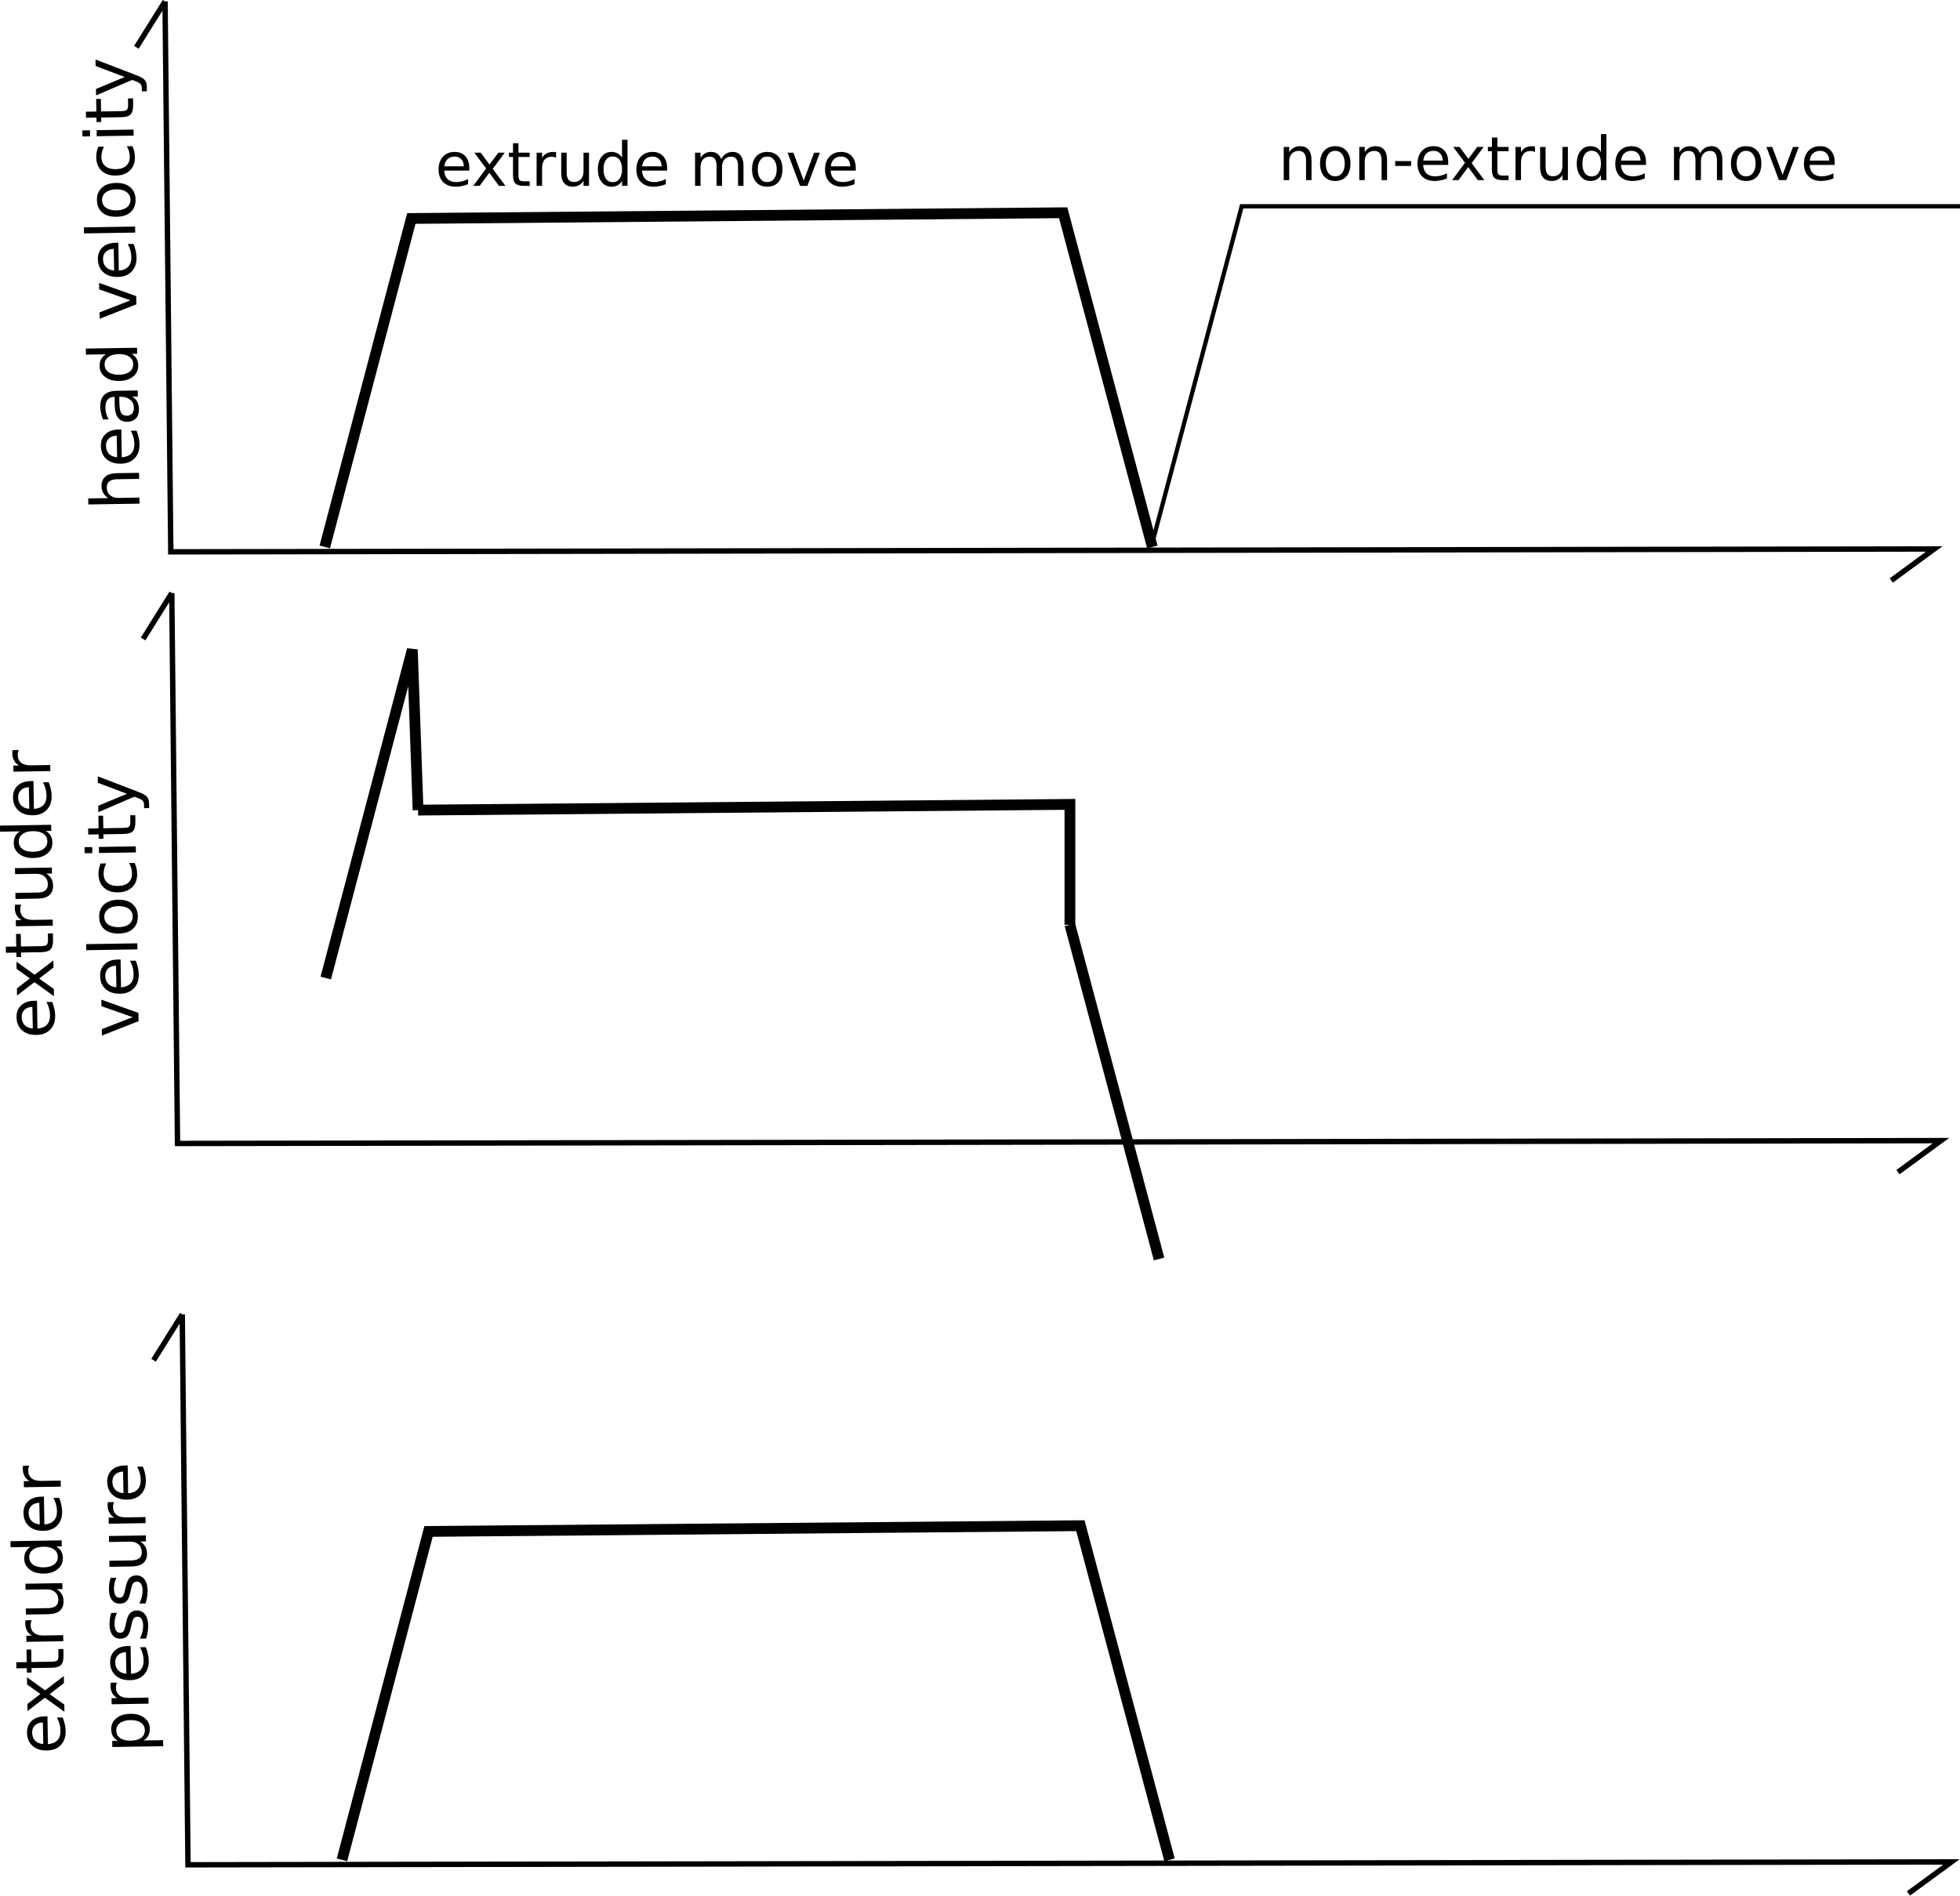
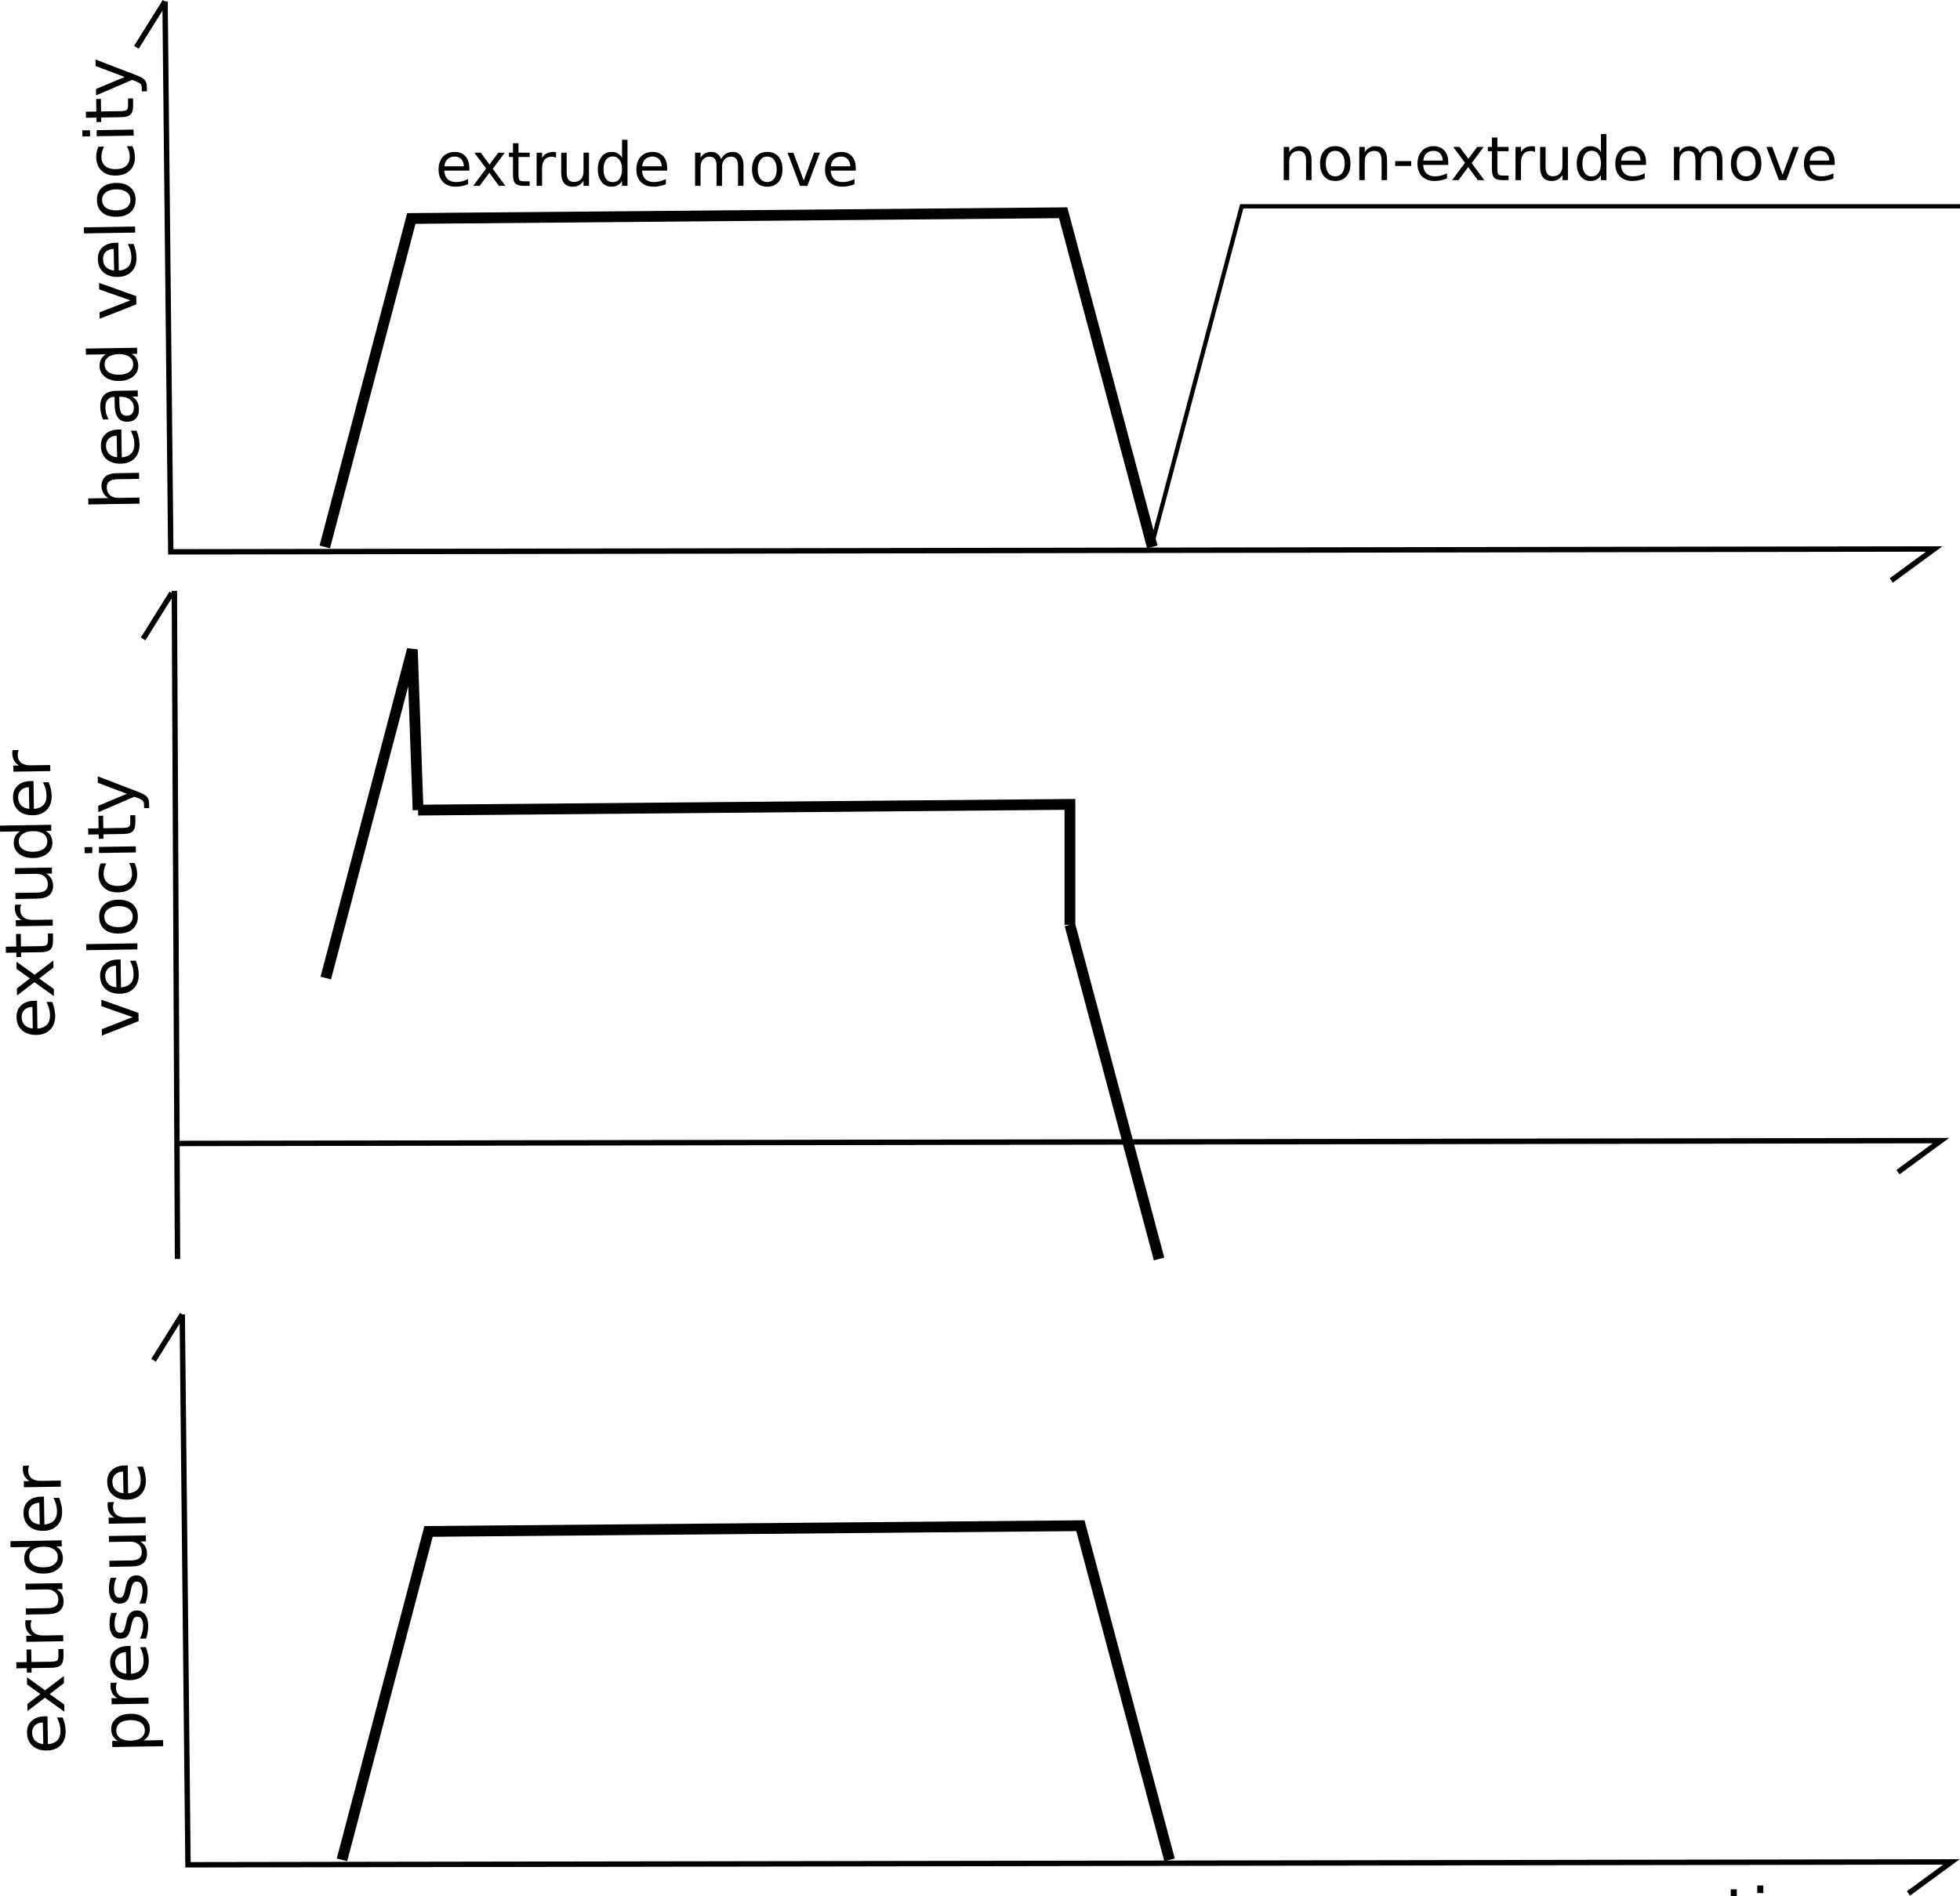
<svg xmlns="http://www.w3.org/2000/svg" width="102.611mm" height="99.267mm" viewBox="0 0 363.584 351.732" id="svg2" version="1.1">
  <defs id="defs4" />
  <g id="layer1" transform="translate(-118.1345,-140.1922)">
-     <path style="fill:none;fill-rule:evenodd;stroke:#000000;stroke-width:1px;stroke-linecap:butt;stroke-linejoin:miter;stroke-opacity:1" d="m 150,250.235 1.064,102.128 327.128,-0.532 -7.979,5.851" id="path3347" />
+     <path style="fill:none;fill-rule:evenodd;stroke:#000000;stroke-width:1px;stroke-linecap:butt;stroke-linejoin:miter;stroke-opacity:1" d="m 150.477,249.824 0.587,123.967 m 0,-21.429 327.128,-0.532 -7.979,5.851" id="path3347" />
    <text xml:space="preserve" style="font-style:normal;font-variant:normal;font-weight:normal;font-stretch:normal;font-size:12.5px;line-height:125%;font-family:'DejaVu Sans';-inkscape-font-specification:'DejaVu Sans, Normal';text-align:start;letter-spacing:0px;word-spacing:0px;writing-mode:lr-tb;text-anchor:start;fill:#000000;fill-opacity:1;stroke:none;stroke-width:1px;stroke-linecap:butt;stroke-linejoin:miter;stroke-opacity:1" x="-334.867" y="122.919" id="text3353" transform="matrix(-0.01601372,-0.9998718,0.9998718,-0.01601372,0,0)">
      <tspan id="tspan12816" x="-334.867" y="122.919">extruder</tspan>
      <tspan id="tspan12818" x="-334.867" y="138.544">velocity</tspan>
    </text>
    <path style="fill:none;fill-rule:evenodd;stroke:#000000;stroke-width:1px;stroke-linecap:butt;stroke-linejoin:miter;stroke-opacity:1" d="m 150,250.235 -5.319,8.511" id="path3359" />
    <path style="fill:none;fill-rule:evenodd;stroke:#000000;stroke-width:2;stroke-linecap:butt;stroke-linejoin:miter;stroke-miterlimit:4;stroke-dasharray:none;stroke-opacity:1" d="m 316.606,311.785 16.538,62.007 m -154.578,-52.128 16.057,-60.943 1.064,29.787 m 0,0 120.92,-1.064 0,22.34" id="path3361" />
    <path style="fill:none;fill-rule:evenodd;stroke:#000000;stroke-width:1px;stroke-linecap:butt;stroke-linejoin:miter;stroke-opacity:1" d="m 148.751,140.457 1.064,102.128 327.128,-0.532 -7.979,5.851" id="path3347-6" />
    <text xml:space="preserve" style="font-style:normal;font-variant:normal;font-weight:normal;font-stretch:normal;font-size:12.5px;line-height:125%;font-family:'DejaVu Sans';-inkscape-font-specification:'DejaVu Sans, Normal';text-align:start;letter-spacing:0px;word-spacing:0px;writing-mode:lr-tb;text-anchor:start;fill:#000000;fill-opacity:1;stroke:none;stroke-width:1px;stroke-linecap:butt;stroke-linejoin:miter;stroke-opacity:1" x="-237.057" y="140.259" id="text3353-2" transform="matrix(-0.01601372,-0.9998718,0.9998718,-0.01601372,0,0)">
      <tspan id="tspan12733-6" x="-237.057" y="140.259">head velocity</tspan>
    </text>
    <path style="fill:none;fill-rule:evenodd;stroke:#000000;stroke-width:1px;stroke-linecap:butt;stroke-linejoin:miter;stroke-opacity:1" d="m 148.751,140.457 -5.319,8.511" id="path3359-7" />
    <path style="fill:none;fill-rule:evenodd;stroke:#000000;stroke-width:2;stroke-linecap:butt;stroke-linejoin:miter;stroke-miterlimit:4;stroke-dasharray:none;stroke-opacity:1" d="m 178.381,241.674 16.057,-60.943 120.92,-1.064 16.538,62.007" id="path3361-5" />
    <path style="fill:none;fill-rule:evenodd;stroke:#000000;stroke-width:0.787px;stroke-linecap:butt;stroke-linejoin:miter;stroke-opacity:1" d="m 331.747,241.472 16.728,-63.003 133.243,0" id="path3361-7-6" />
    <text xml:space="preserve" style="font-style:normal;font-variant:normal;font-weight:normal;font-stretch:normal;font-size:11.25px;line-height:125%;font-family:'DejaVu Sans';-inkscape-font-specification:'DejaVu Sans, Normal';text-align:start;letter-spacing:0px;word-spacing:0px;writing-mode:lr-tb;text-anchor:start;fill:#000000;fill-opacity:1;stroke:none;stroke-width:1px;stroke-linecap:butt;stroke-linejoin:miter;stroke-opacity:1" x="198.869" y="174.677" id="text12656-9">
      <tspan id="tspan12658-8" x="198.869" y="174.677">extrude move</tspan>
    </text>
    <text xml:space="preserve" style="font-style:normal;font-variant:normal;font-weight:normal;font-stretch:normal;font-size:11.25px;line-height:125%;font-family:'DejaVu Sans';-inkscape-font-specification:'DejaVu Sans, Normal';text-align:start;letter-spacing:0px;word-spacing:0px;writing-mode:lr-tb;text-anchor:start;fill:#000000;fill-opacity:1;stroke:none;stroke-width:1px;stroke-linecap:butt;stroke-linejoin:miter;stroke-opacity:1" x="355.252" y="173.613" id="text12660-7">
      <tspan id="tspan12662-2" x="355.252" y="173.613">non-extrude move</tspan>
    </text>
    <path style="fill:none;fill-rule:evenodd;stroke:#000000;stroke-width:1px;stroke-linecap:butt;stroke-linejoin:miter;stroke-opacity:1" d="m 151.942,384.074 1.064,102.128 327.128,-0.532 -7.979,5.851" id="path3347-2" />
    <text xml:space="preserve" style="font-style:normal;font-variant:normal;font-weight:normal;font-stretch:normal;font-size:12.5px;line-height:125%;font-family:'DejaVu Sans';-inkscape-font-specification:'DejaVu Sans, Normal';text-align:start;letter-spacing:0px;word-spacing:0px;writing-mode:lr-tb;text-anchor:start;fill:#000000;fill-opacity:1;stroke:none;stroke-width:1px;stroke-linecap:butt;stroke-linejoin:miter;stroke-opacity:1" x="-467.657" y="122.735" id="text3353-1" transform="matrix(-0.01601372,-0.9998718,0.9998718,-0.01601372,0,0)">
      <tspan id="tspan12868" x="-467.657" y="122.735">extruder</tspan>
      <tspan id="tspan12870" x="-467.657" y="138.36">pressure</tspan>
    </text>
    <path style="fill:none;fill-rule:evenodd;stroke:#000000;stroke-width:1px;stroke-linecap:butt;stroke-linejoin:miter;stroke-opacity:1" d="m 151.942,384.074 -5.319,8.511" id="path3359-5" />
    <path style="fill:none;fill-rule:evenodd;stroke:#000000;stroke-width:2;stroke-linecap:butt;stroke-linejoin:miter;stroke-miterlimit:4;stroke-dasharray:none;stroke-opacity:1" d="m 181.572,485.291 16.057,-60.943 120.92,-1.064 16.538,62.007" id="path3361-9" />
+     <text xml:space="preserve" style="font-style:normal;font-variant:normal;font-weight:normal;font-stretch:normal;font-size:12.5px;line-height:100%;font-family:'DejaVu Sans';-inkscape-font-specification:'DejaVu Sans, Normal';text-align:start;letter-spacing:0px;word-spacing:0px;writing-mode:lr-tb;text-anchor:start;fill:#000000;fill-opacity:1;stroke:none;stroke-width:1px;stroke-linecap:butt;stroke-linejoin:miter;stroke-opacity:1" x="438.036" y="499.534" id="text3349">
+       <tspan id="tspan3351" x="438.036" y="499.534">time</tspan>
+     </text>
  </g>
</svg>
